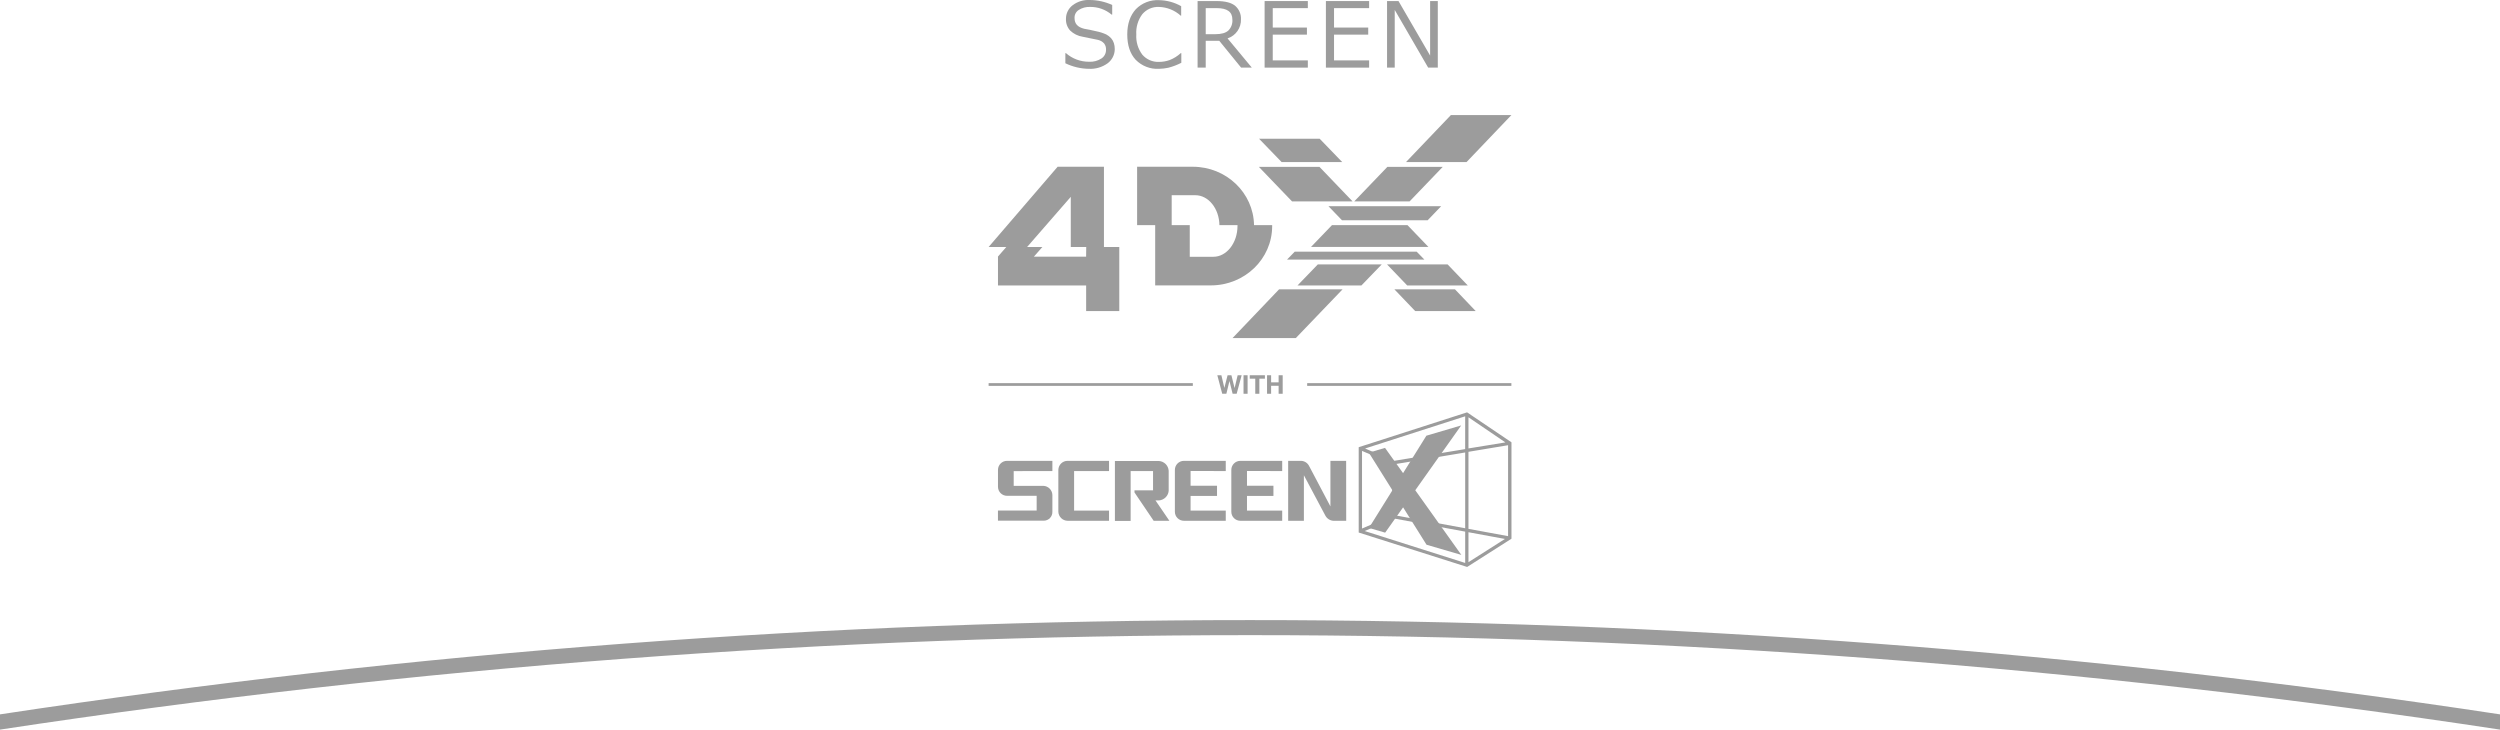
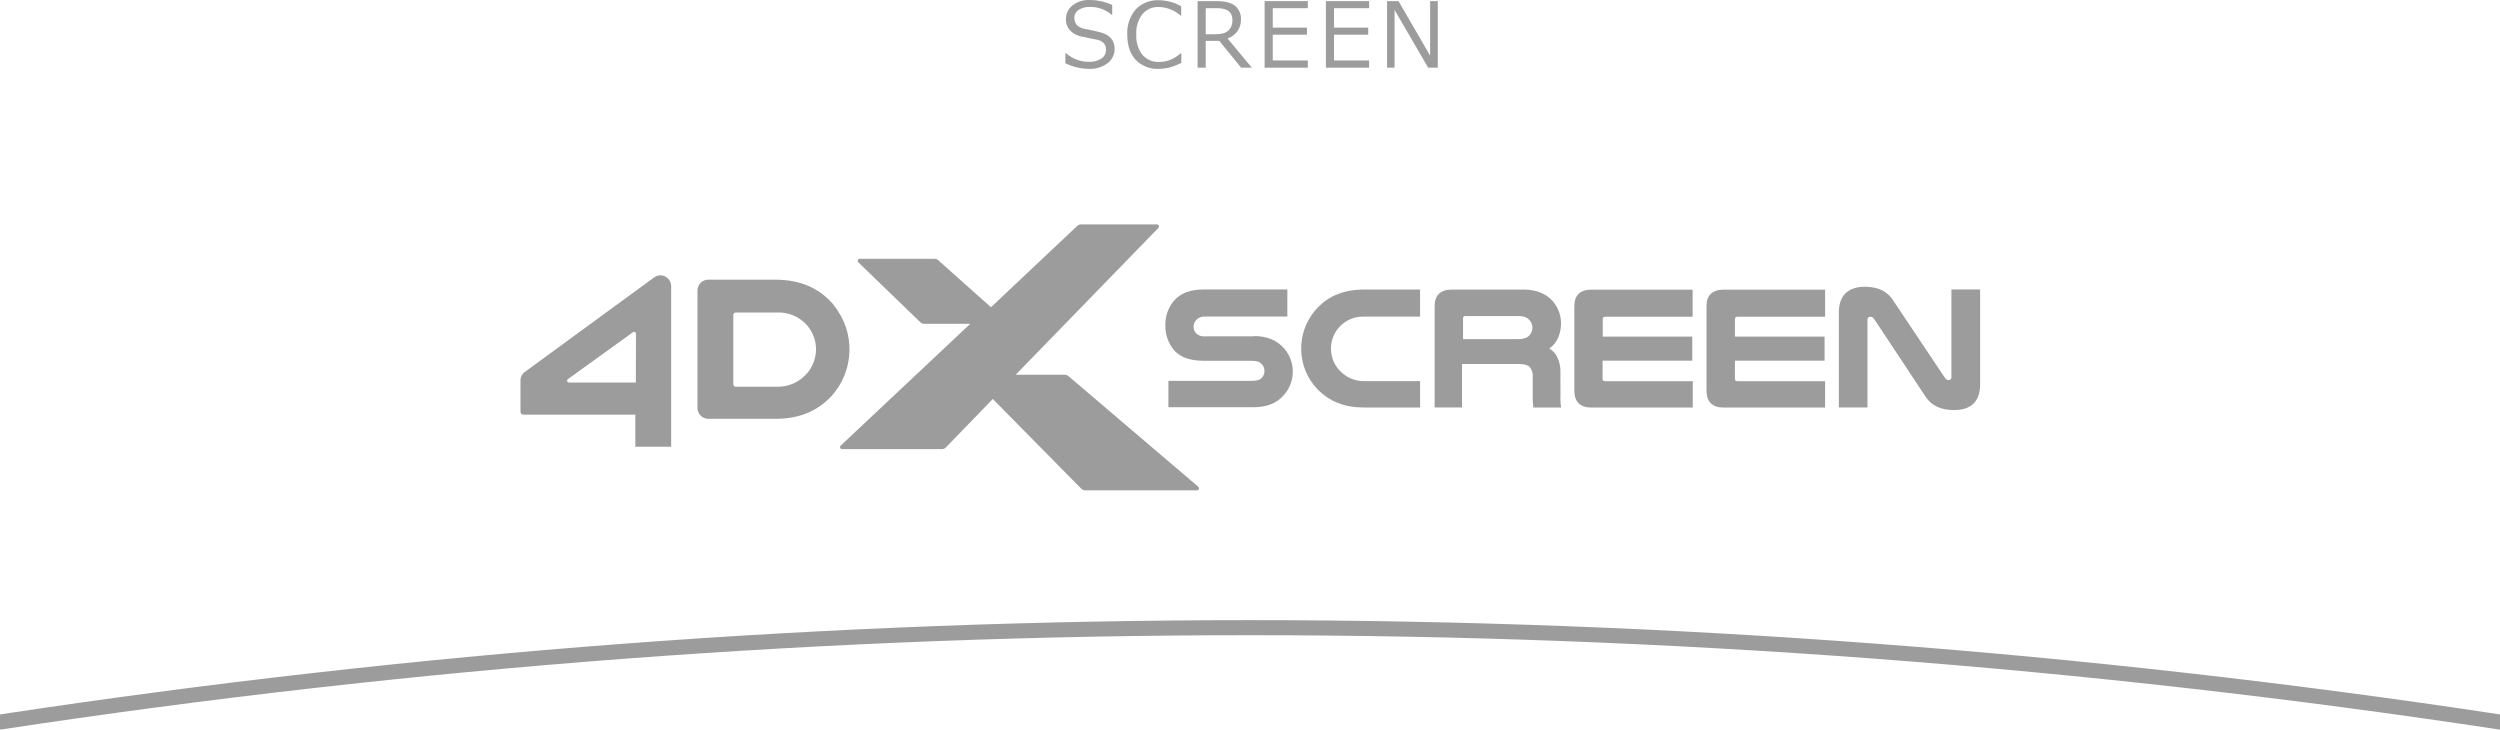
- <svg xmlns="http://www.w3.org/2000/svg" viewBox="0 0 830 242.24">
+ <svg xmlns="http://www.w3.org/2000/svg" viewBox="0 0 830 242.25">
  <defs>
    <style>.cls-1{fill:#9c9c9c;}</style>
  </defs>
  <g id="レイヤー_2" data-name="レイヤー 2">
-     <g id="_4DX" data-name="4DX">
-       <path class="cls-1" d="M361.5,22.85A18.49,18.49,0,0,1,353.7,21V17.65h.2a11.54,11.54,0,0,0,7.65,2.85,6.82,6.82,0,0,0,4.15-1.1,3.36,3.36,0,0,0,1.5-2.85,3.16,3.16,0,0,0-.65-2.15,4,4,0,0,0-2.2-1.2l-4.9-1a7.75,7.75,0,0,1-4.15-2.05,5.41,5.41,0,0,1-1.4-3.9,5.63,5.63,0,0,1,2.2-4.5A8.68,8.68,0,0,1,361.85,0a18.21,18.21,0,0,1,7.4,1.65v3.2h-.2a10.84,10.84,0,0,0-7.2-2.55,6.47,6.47,0,0,0-3.7,1A3,3,0,0,0,356.75,6c0,1.85,1,3,3.2,3.55,1.25.2,2.6.5,4.1.85a14.46,14.46,0,0,1,3.25,1.05,5.93,5.93,0,0,1,1.6,1.25,4.58,4.58,0,0,1,.9,1.6,6.22,6.22,0,0,1,.3,2A5.89,5.89,0,0,1,367.75,21,9.79,9.79,0,0,1,361.5,22.85Z" />
-       <path class="cls-1" d="M384.8,22.85a10.06,10.06,0,0,1-7.75-3c-1.85-2-2.8-4.8-2.8-8.4s1-6.35,2.85-8.4a10.06,10.06,0,0,1,7.75-3,15.48,15.48,0,0,1,7.3,2V5.2H392a11.27,11.27,0,0,0-7.25-2.9,6.84,6.84,0,0,0-5.5,2.4,10.17,10.17,0,0,0-2,6.75,10.12,10.12,0,0,0,2,6.7,6.91,6.91,0,0,0,5.5,2.4,10.59,10.59,0,0,0,3.55-.6,11.89,11.89,0,0,0,3.7-2.3h.2v3.2a20.92,20.92,0,0,1-4.35,1.65A16.28,16.28,0,0,1,384.8,22.85Z" />
-       <path class="cls-1" d="M415.6,22.45h-3.55l-7.25-8.9h-4.5v8.9h-2.7V.35h6.25q4.43,0,6.3,1.65A5.53,5.53,0,0,1,412,6.35a6.47,6.47,0,0,1-4.45,6.4ZM400.3,2.7v8.65h3.2c2,0,3.45-.4,4.35-1.25a4.62,4.62,0,0,0,1.3-3.6c0-2.55-1.7-3.8-5.15-3.8Z" />
-       <path class="cls-1" d="M434.2,22.45H419.85V.35H434.2V2.7H422.55V9.15H433.9V11.5H422.55v8.55H434.2Z" />
-       <path class="cls-1" d="M454.55,22.45H440.2V.35h14.35V2.7H442.9V9.15h11.35V11.5H442.9v8.55h11.65Z" />
-       <path class="cls-1" d="M477.3,22.45h-3.15L463.05,3.3V22.45H460.5V.35h3.8l10.5,18.1V.35h2.55v22.1Z" />
-       <path class="cls-1" d="M415,205.87A2766.36,2766.36,0,0,0,0,237.17v5.06a2761.38,2761.38,0,0,1,830,0v-5.06A2766.34,2766.34,0,0,0,415,205.87Z" />
-       <path class="cls-1" d="M487.07,136.9l-.26.08-35.72,11.49V176.8l36,11.43,14.72-9.38v-32Zm-.64,12.2L462.8,153l-9.59-4.1,33.23-10.69Zm1.1-10.56,12.26,8.34-12.26,2Zm-24.22,15.53,23.13-3.85v25.16l-23.13-4.26Zm-1.07-.07v17.18l-10.05,4.29V149.7Zm.56,18.14,23.64,4.36v10.4l-33.36-10.6Zm24.73,4.56,12.11,2.23-12.11,7.71Zm0-1.12V150l13.15-2.19V178Z" />
-       <path class="cls-1" d="M349.39,156.39V153H334.33a3,3,0,0,0-3,3v5.61a3,3,0,0,0,3,3h9.84v4.89H331.32v3.37h15.25a2.87,2.87,0,0,0,2.82-3V164.3a3.12,3.12,0,0,0-3-3h-9.84v-4.89Z" />
-       <path class="cls-1" d="M368.2,156.39V153H354.43a3.06,3.06,0,0,0-3.06,3V169.9a3.12,3.12,0,0,0,3.06,3H368.2v-3.37H356.6V156.39Z" />
-       <path class="cls-1" d="M383.62,166.14h1.17A3.51,3.51,0,0,0,388,163v-6.72a3.47,3.47,0,0,0-3.24-3.23H370.15v19.9h5.22V156.39h7.44v6.41h-6.16v.69l6.37,9.42h5.22Z" />
-       <path class="cls-1" d="M406.95,156.39V153H393.06a3,3,0,0,0-3,3V169.9a3,3,0,0,0,3,3h13.89v-3.37H395.27v-4.89h8.78v-3.38h-8.78v-4.89Z" />
-       <path class="cls-1" d="M425.69,156.39V153H411.8a3,3,0,0,0-3,3V169.9a3,3,0,0,0,3,3h13.89v-3.37H414v-4.89h8.78v-3.38H414v-4.89Z" />
-       <path class="cls-1" d="M446.92,153H441.7v15.13l-7.11-13.48A3.09,3.09,0,0,0,432,153h-4.33v19.9h5.22V157.79L440,171.15a3.26,3.26,0,0,0,2.79,1.76h4.15Z" />
-       <polygon class="cls-1" points="485.12 141.24 473.56 144.65 465.82 157.08 459.83 148.7 454.46 150.28 462.28 162.77 454.49 175.27 459.87 176.84 465.83 168.44 473.61 180.85 485.17 184.23 469.87 162.76 485.12 141.24" />
-       <path class="cls-1" d="M366.51,82V55.36H351.13L328.22,82h5.87l-2.76,3.17v9.6h29.27v8.51h11V82Zm-5.92,3.21H343.25L346.07,82H341l14.5-16.65V82h5.13Z" />
-       <path class="cls-1" d="M422.34,74.75h-6C416.16,64,407.12,55.36,396,55.36H377.52V74.75h6v20H402c11.25,0,20.36-8.79,20.36-19.69,0-.11,0-.22,0-.33M402.87,85.25H395V74.75h-6V64.81h7.85c4.36,0,7.91,4.42,8,9.93h6c0,.09,0,.19,0,.27,0,5.64-3.6,10.24-8,10.24" />
-       <polygon class="cls-1" points="429.85 83.55 427.29 86.19 472.9 86.19 470.33 83.55 429.85 83.55" />
-       <polygon class="cls-1" points="442.21 74.75 435.26 81.98 474.23 81.98 467.29 74.75 442.21 74.75" />
-       <polygon class="cls-1" points="441.04 68.45 445.54 73.13 473.98 73.13 478.47 68.45 441.04 68.45" />
-       <polygon class="cls-1" points="428.96 66.87 449.06 66.87 438.05 55.39 417.93 55.39 428.96 66.87" />
-       <polygon class="cls-1" points="449.6 66.87 467.98 66.87 479 55.39 460.62 55.39 449.6 66.87" />
-       <polygon class="cls-1" points="425.5 53.81 445.62 53.81 438.12 46.05 417.99 46.05 425.5 53.81" />
-       <polygon class="cls-1" points="481.69 38.21 466.79 53.81 486.89 53.81 501.78 38.21 481.69 38.21" />
-       <polygon class="cls-1" points="480.61 87.79 460.5 87.79 467.19 94.77 487.3 94.77 480.61 87.79" />
-       <polygon class="cls-1" points="409.2 112.24 430.21 112.24 445.74 96.05 424.66 96.05 409.2 112.24" />
-       <polygon class="cls-1" points="458.73 87.79 437.51 87.79 430.77 94.77 451.99 94.77 458.73 87.79" />
-       <polygon class="cls-1" points="469.85 103.28 489.94 103.28 483.04 96.05 462.93 96.05 469.85 103.28" />
-       <polygon class="cls-1" points="410.57 130.73 409.23 130.73 408.19 126.54 408.17 126.54 407.15 130.73 405.78 130.73 404.15 124.58 405.5 124.58 406.48 128.77 406.49 128.77 407.56 124.58 408.83 124.58 409.88 128.82 409.89 128.82 410.9 124.58 412.23 124.58 410.57 130.73" />
-       <rect class="cls-1" x="412.85" y="124.58" width="1.35" height="6.15" />
-       <polygon class="cls-1" points="416.75 125.72 414.91 125.72 414.91 124.58 419.95 124.58 419.95 125.72 418.11 125.72 418.11 130.73 416.75 130.73 416.75 125.72" />
-       <polygon class="cls-1" points="420.66 124.58 422.01 124.58 422.01 126.94 424.5 126.94 424.5 124.58 425.85 124.58 425.85 130.73 424.5 130.73 424.5 128.08 422.01 128.08 422.01 130.73 420.66 130.73 420.66 124.58" />
-       <rect class="cls-1" x="328.22" y="127.2" width="67.8" height="0.91" />
-       <rect class="cls-1" x="433.98" y="127.2" width="67.8" height="0.91" />
+     <g id="レイヤー_1-2" data-name="レイヤー 1">
+       <g id="レイヤー_2-2" data-name="レイヤー 2">
+         <g id="レイヤー_1-2-2" data-name="レイヤー 1-2">
+           <g id="レイヤー_2-2-2" data-name="レイヤー 2-2">
+             <g id="_4DX" data-name=" 4DX">
+               <path class="cls-1" d="M361.5,22.87A18.49,18.49,0,0,1,353.7,21V17.67h.2a11.54,11.54,0,0,0,7.65,2.85,6.82,6.82,0,0,0,4.15-1.1,3.36,3.36,0,0,0,1.5-2.85,3.16,3.16,0,0,0-.65-2.15,4,4,0,0,0-2.2-1.2l-4.9-1a7.75,7.75,0,0,1-4.15-2.05,5.41,5.41,0,0,1-1.4-3.9,5.63,5.63,0,0,1,2.2-4.5A8.68,8.68,0,0,1,361.85,0a18.21,18.21,0,0,1,7.4,1.65v3.2H369a10.84,10.84,0,0,0-7.2-2.55,6.47,6.47,0,0,0-3.7,1A3,3,0,0,0,356.7,6c0,1.85,1,3,3.2,3.55,1.25.2,2.6.5,4.1.85a14.46,14.46,0,0,1,3.25,1.05,5.93,5.93,0,0,1,1.6,1.25,4.58,4.58,0,0,1,.9,1.6,6.22,6.22,0,0,1,.3,2A5.89,5.89,0,0,1,367.7,21,9.79,9.79,0,0,1,361.5,22.87Z" />
+               <path class="cls-1" d="M384.8,22.87a10.06,10.06,0,0,1-7.75-3c-1.85-2-2.8-4.8-2.8-8.4a12,12,0,0,1,2.85-8.4,10.06,10.06,0,0,1,7.75-3,15.48,15.48,0,0,1,7.3,2V5.22H392a11.27,11.27,0,0,0-7.25-2.9,6.84,6.84,0,0,0-5.5,2.4,10.17,10.17,0,0,0-2,6.75,10.12,10.12,0,0,0,2,6.7,6.91,6.91,0,0,0,5.5,2.4,10.59,10.59,0,0,0,3.55-.6,11.89,11.89,0,0,0,3.7-2.3h.2v3.2a20.92,20.92,0,0,1-4.35,1.65A16.28,16.28,0,0,1,384.8,22.87Z" />
+               <path class="cls-1" d="M415.6,22.47h-3.55l-7.25-8.9h-4.5v8.9h-2.7V.37h6.25q4.43,0,6.3,1.65A5.53,5.53,0,0,1,412,6.37a6.47,6.47,0,0,1-4.45,6.4ZM400.3,2.72v8.65h3.2c2,0,3.45-.4,4.35-1.25a4.62,4.62,0,0,0,1.3-3.6c0-2.55-1.7-3.8-5.15-3.8Z" />
+               <path class="cls-1" d="M434.2,22.47H419.85V.37H434.2V2.72H422.55V9.17H433.9v2.35H422.55v8.55H434.2Z" />
+               <path class="cls-1" d="M454.55,22.47H440.2V.37h14.35V2.72H442.9V9.17h11.35v2.35H442.9v8.55h11.65Z" />
+               <path class="cls-1" d="M477.3,22.47h-3.15L463,3.32V22.47h-2.5V.37h3.8l10.5,18.1V.37h2.55v22.1Z" />
+               <path class="cls-1" d="M415,205.89A2766.35,2766.35,0,0,0,0,237.19v5.06a2761.38,2761.38,0,0,1,830,0v-5.06A2766.34,2766.34,0,0,0,415,205.89Z" />
+             </g>
+           </g>
+           <path class="cls-1" d="M276.79,101.23c-4.79-5.65-11.15-8.38-19.45-8.38H235.16a3.6,3.6,0,0,0-3.6,3.6h0v39a3.6,3.6,0,0,0,3.6,3.6h22.18c7.73,0,13.58-2.3,18.42-7.23a23.12,23.12,0,0,0,1-30.53M267.87,124a12.63,12.63,0,0,1-9.94,4.39H244.28a.82.82,0,0,1-.82-.82h0v-23a.82.82,0,0,1,.82-.82H258a12.5,12.5,0,0,1,9.93,4.24,12.23,12.23,0,0,1,3,8,12.62,12.62,0,0,1-3,8" />
+           <path class="cls-1" d="M219.27,91.41a3.55,3.55,0,0,0-2.11.7l-43,31.43a3.25,3.25,0,0,0-1.36,2.65v10.56a.93.93,0,0,0,.92.92h37.21v10.64h11.9V95a3.61,3.61,0,0,0-3.61-3.6M211.1,127H188.9a.62.62,0,0,1-.35-1.13l21.62-15.6a.61.61,0,0,1,.35-.11.62.62,0,0,1,.62.62Z" />
+           <path class="cls-1" d="M354.7,124.85a1.81,1.81,0,0,0-1.17-.43H337.2l47.4-48.77a.68.68,0,0,0-.49-1.15H358.9a1.8,1.8,0,0,0-1.24.49L329,102,311.48,86.38a1.82,1.82,0,0,0-1.21-.46H285.46a.69.69,0,0,0-.48,1.19L305.57,107a1.8,1.8,0,0,0,1.26.51h15.29l-43,40.42a.68.68,0,0,0,.47,1.18h33.13a1.81,1.81,0,0,0,1.3-.55l15.58-16.1,29.4,29.8a1.82,1.82,0,0,0,1.29.54h37.1a.68.68,0,0,0,.44-1.2Z" />
+           <path class="cls-1" d="M647.87,96.1v29.08a.91.91,0,0,1-.81,1h-.19c-.54,0-.88-.34-1.37-1.05L628.7,100c-1-1.56-3.23-4.8-9.59-4.8-5.55,0-8.61,3-8.61,8.44v31.63H620V106.16a.9.9,0,0,1,.79-1H621c.56,0,.89.32,1.39,1l16.93,25.58c2,3,5.11,4.4,9.47,4.4,3.93,0,8.61-1.46,8.61-8.44V96.1Z" />
+           <path class="cls-1" d="M436.45,103.27a19.6,19.6,0,0,0,.87,25.89c4.12,4.19,9.07,6.13,15.61,6.13h18.54v-8.76H453.14a10.91,10.91,0,0,1-8.67-3.84,10.62,10.62,0,0,1,8.17-17.57h18.82v-9H452.92c-9.27,0-13.84,4.06-16.47,7.12" />
+           <path class="cls-1" d="M416.25,111.66H400.11a3.7,3.7,0,0,1-3-1,3.11,3.11,0,0,1-.84-2.2,3.39,3.39,0,0,1,1-2.36,3.66,3.66,0,0,1,2.91-1h27.22v-9H399.9c-4.84,0-7.91,1.16-10.26,3.87a12.32,12.32,0,0,0-2.75,8,12.57,12.57,0,0,0,2.91,8.32c1.53,1.63,4,3.5,10.11,3.5h15.63c1.92,0,2.67.38,3.26,1a3.22,3.22,0,0,1,1,2.35,3.32,3.32,0,0,1-.88,2.3c-.61.63-1.41,1-3.37,1H387.91v8.76H416.1c6.18,0,8.94-2.54,10.48-4.45a11.69,11.69,0,0,0-.12-14.92c-2.38-2.83-5.82-4.27-10.21-4.27" />
+           <path class="cls-1" d="M522.68,101.65v28c0,3.76,1.92,5.66,5.72,5.66H562v-8.76H532.9c-.59,0-.84-.26-.84-.89v-5.91h29.77v-8H532.11V106c0-.59.24-.84.84-.84h29v-9H528.46c-3.83,0-5.78,1.85-5.78,5.49" />
+           <path class="cls-1" d="M566.56,101.65v28c0,3.76,1.93,5.66,5.72,5.66h33.65v-8.76h-29.1c-.59,0-.84-.26-.84-.89v-5.91h29.77v-8H576V106c0-.59.24-.84.84-.84h29.1v-9h-33.6c-3.83,0-5.78,1.85-5.78,5.49" />
+           <path class="cls-1" d="M518.06,123.85a10.9,10.9,0,0,0-1.12-5.43,6.54,6.54,0,0,0-2.57-2.71,8.42,8.42,0,0,0,2.9-3.52,12.29,12.29,0,0,0,1-4.88,11.42,11.42,0,0,0-2.62-7.17c-2.19-2.59-5.55-4-9.71-4H482.08c-3.83,0-5.78,1.85-5.78,5.49v33.65h9.1V120.85h18.9c1.73,0,2.93.34,3.57,1a4.33,4.33,0,0,1,1,3.07v7.29a29.16,29.16,0,0,0,.2,3.1h9.23a19.15,19.15,0,0,1-.22-4Zm-11.54-11.68a7.09,7.09,0,0,1-2.73.43H485.73v-7a.67.67,0,0,1,.67-.67h17.4a7.59,7.59,0,0,1,2.43.3,3.77,3.77,0,0,1,.3,7" />
+         </g>
+       </g>
    </g>
  </g>
</svg>
